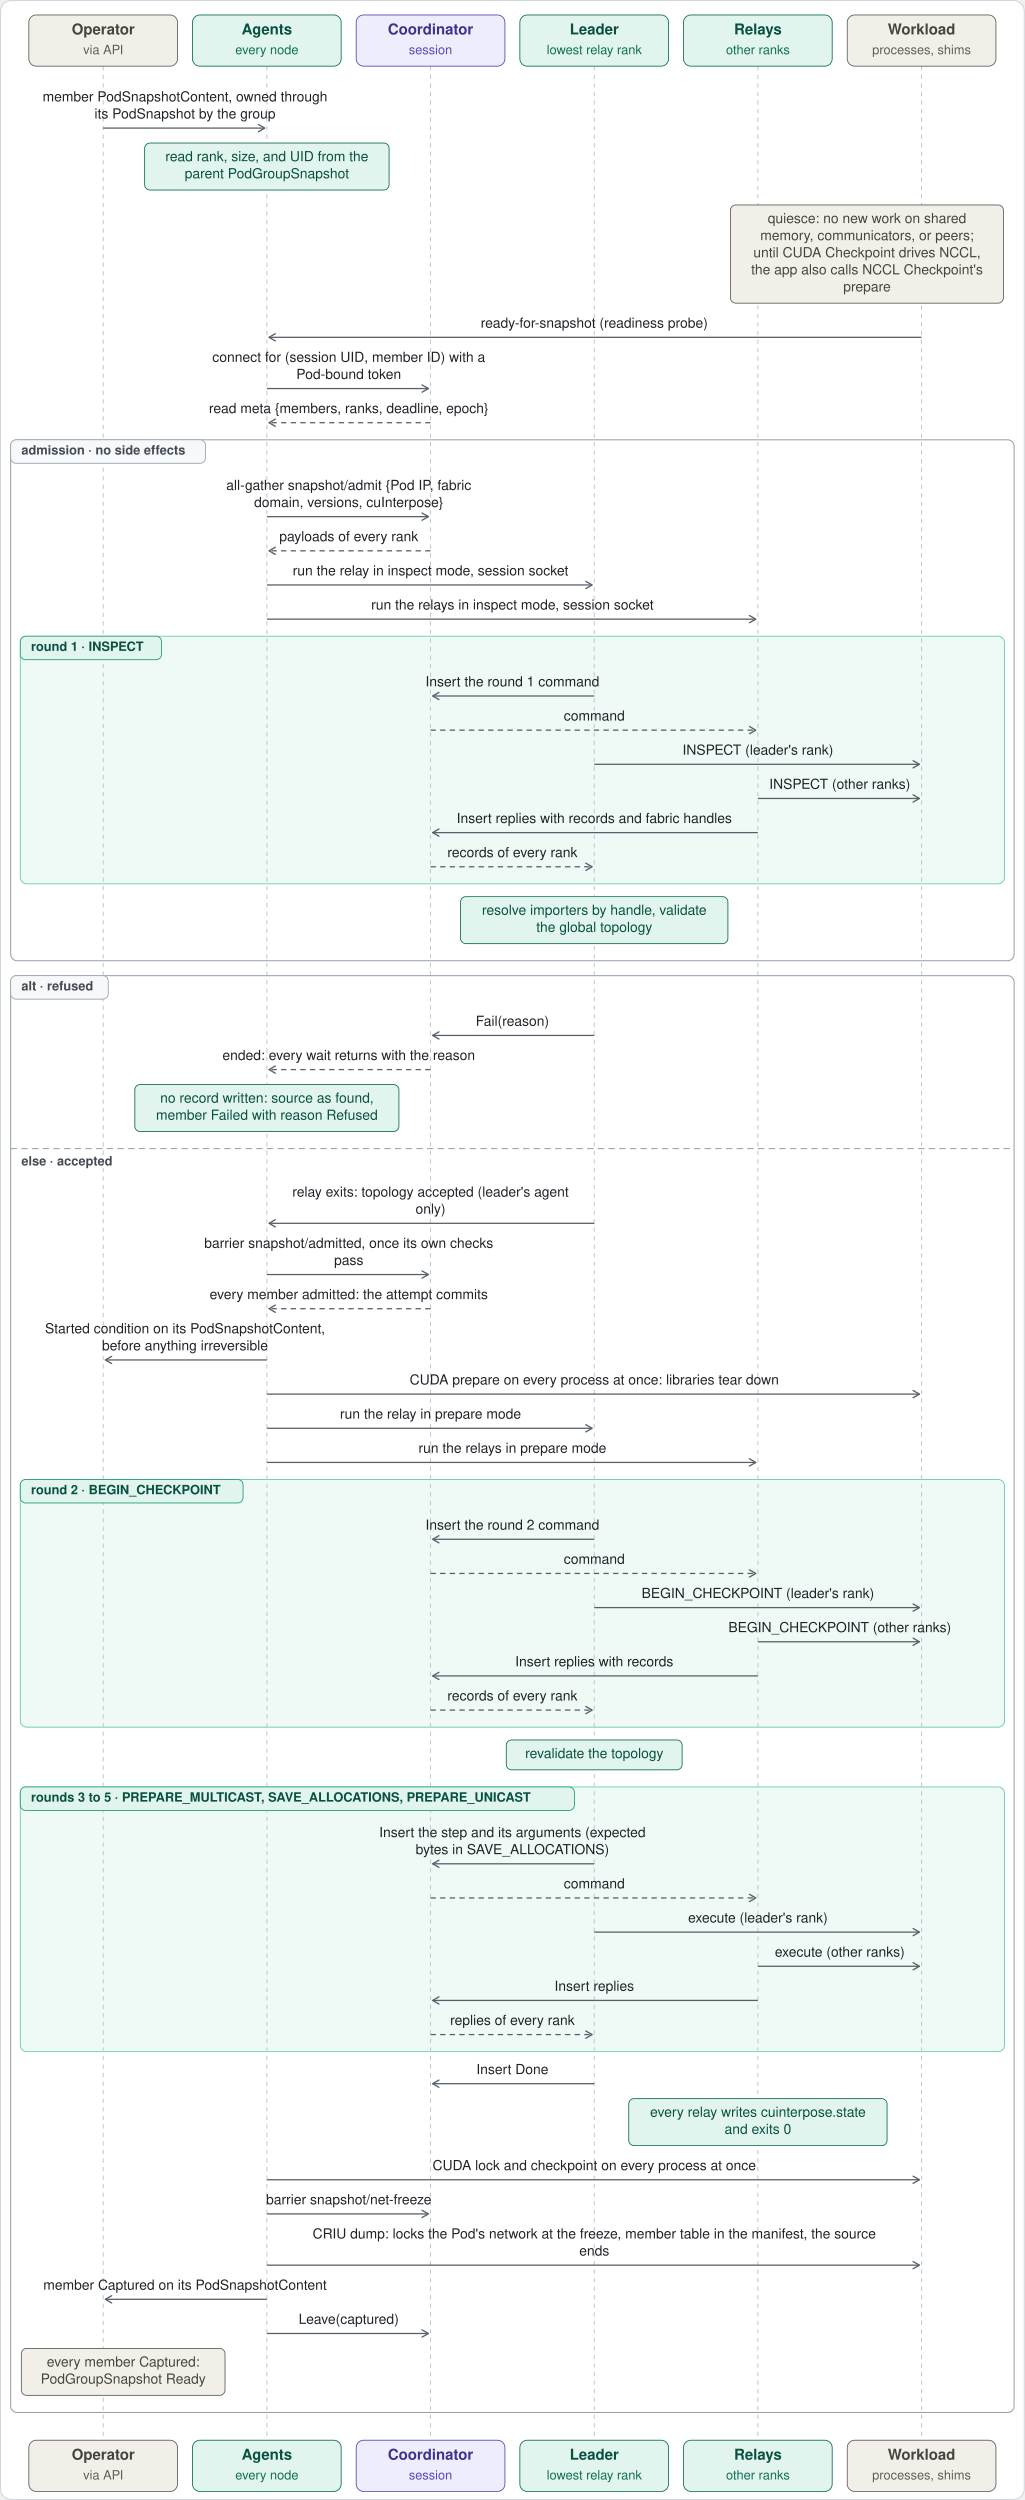
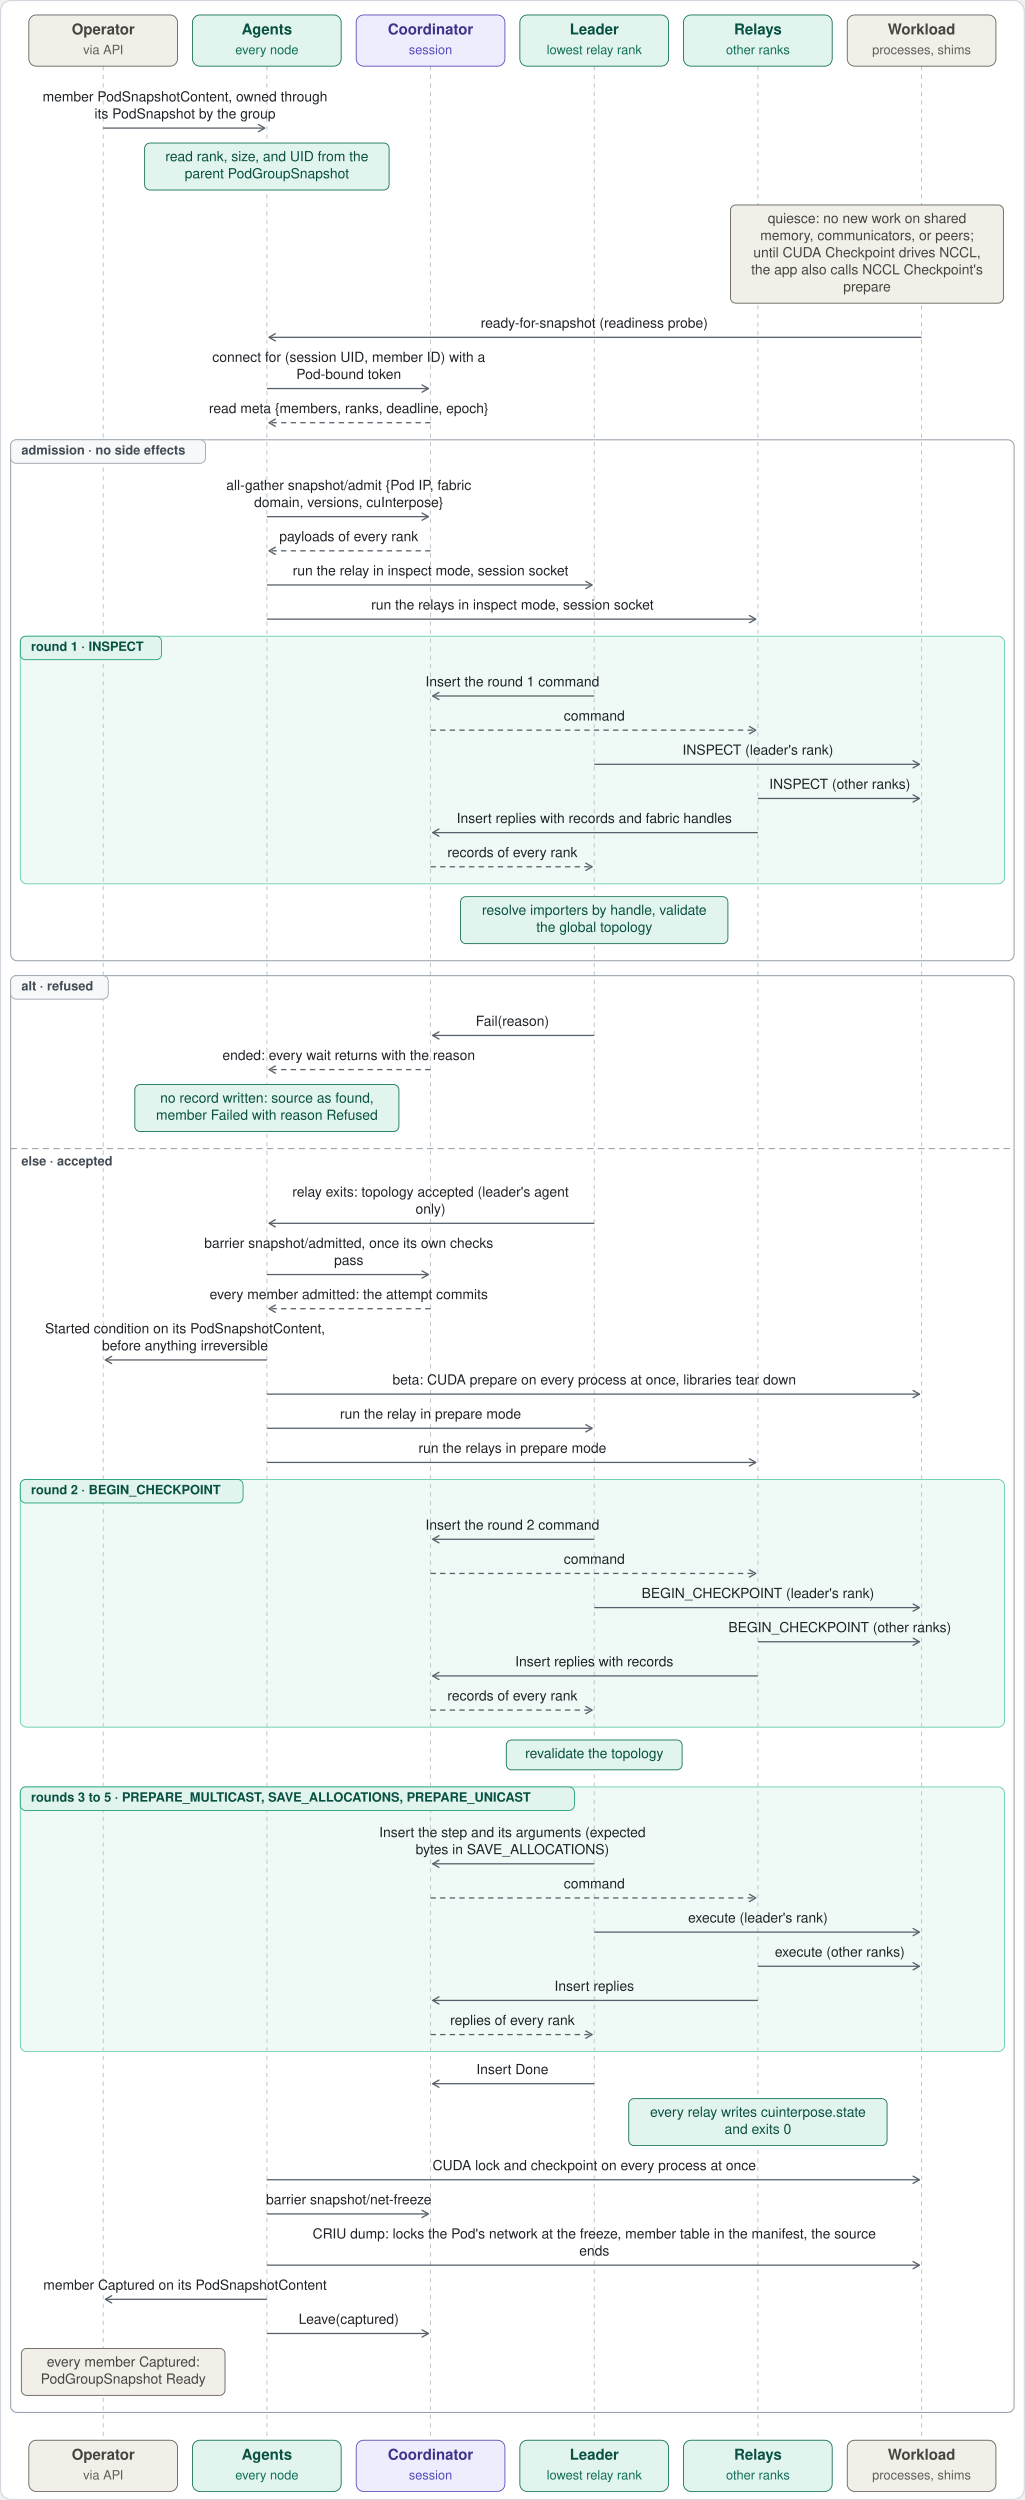
<svg xmlns="http://www.w3.org/2000/svg" width="960" height="2342" viewBox="0 0 960 2342" role="img" aria-labelledby="title desc">
  <style>
text{font-family:Helvetica,Arial,"Liberation Sans",sans-serif}
.bg{fill:#ffffff;stroke:#d0d7de}
.tx{fill:#1f2328}.tm{fill:#59636e}
.life{stroke:#c3c9d0}.arw{stroke:#57606a}.arwp{stroke:#7F77DD}
.ahp{stroke:#57606a;fill:none}.ahpp{stroke:#7F77DD;fill:none}
.frm{stroke:#9aa3ad;fill:none}.tag{fill:#f6f8fa;stroke:#9aa3ad}.tagt{fill:#424a53}
.note{fill:#f6f8fa;stroke:#c3c9d0}.notet{fill:#424a53}
.rnd{fill:#E1F5EE;fill-opacity:.55;stroke:#5DCAA5}.rndtag{fill:#E1F5EE;stroke:#1D9E75}.rndt{fill:#085041}
.cont{fill:none;stroke:#9aa3ad}.neutral{fill:#f6f8fa;stroke:#9aa3ad}
.k-p{fill:#EEEDFE;stroke:#534AB7}.k-p-t{fill:#3C3489}.k-p-s{fill:#534AB7}
.k-t{fill:#E1F5EE;stroke:#0F6E56}.k-t-t{fill:#085041}.k-t-s{fill:#0F6E56}
.k-g{fill:#F1EFE8;stroke:#5F5E5A}.k-g-t{fill:#444441}.k-g-s{fill:#5F5E5A}
.k-a{fill:#FAEEDA;stroke:#854F0B}.k-a-t{fill:#633806}.k-a-s{fill:#854F0B}
.k-r{fill:#FCEBEB;stroke:#A32D2D}.k-r-t{fill:#791F1F}.k-r-s{fill:#A32D2D}
.dot{fill:#1f2328}
@media (prefers-color-scheme: dark){
.bg{fill:#0d1117;stroke:#30363d}
.tx{fill:#e6edf3}.tm{fill:#9198a1}
.life{stroke:#3d444d}.arw{stroke:#9198a1}.ahp{stroke:#9198a1}
.frm{stroke:#57606a}.tag{fill:#151b23;stroke:#57606a}.tagt{fill:#d1d7e0}
.note{fill:#151b23;stroke:#3d444d}.notet{fill:#d1d7e0}
.rnd{fill:#085041;fill-opacity:.35;stroke:#1D9E75}.rndtag{fill:#085041;stroke:#5DCAA5}.rndt{fill:#E1F5EE}
.cont{stroke:#57606a}.neutral{fill:#151b23;stroke:#57606a}
.k-p{fill:#3C3489;stroke:#AFA9EC}.k-p-t{fill:#EEEDFE}.k-p-s{fill:#CECBF6}
.k-t{fill:#085041;stroke:#5DCAA5}.k-t-t{fill:#E1F5EE}.k-t-s{fill:#9FE1CB}
.k-g{fill:#444441;stroke:#B4B2A9}.k-g-t{fill:#F1EFE8}.k-g-s{fill:#D3D1C7}
.k-a{fill:#633806;stroke:#EF9F27}.k-a-t{fill:#FAEEDA}.k-a-s{fill:#FAC775}
.k-r{fill:#791F1F;stroke:#F09595}.k-r-t{fill:#FCEBEB}.k-r-s{fill:#F7C1C1}
.dot{fill:#e6edf3}
}
</style>
  <defs>
    <marker id="ah" viewBox="0 0 10 10" refX="8.5" refY="5" markerWidth="7" markerHeight="7" orient="auto-start-reverse">
      <path class="ahp" d="M1.5 1L8.5 5L1.5 9" stroke-width="1.5" stroke-linecap="round" stroke-linejoin="round" />
    </marker>
    <marker id="ahP" viewBox="0 0 10 10" refX="8.5" refY="5" markerWidth="7" markerHeight="7" orient="auto-start-reverse">
      <path class="ahpp" d="M1.5 1L8.5 5L1.5 9" stroke-width="1.5" stroke-linecap="round" stroke-linejoin="round" />
    </marker>
  </defs>
  <rect class="bg" x="0.5" y="0.5" width="959" height="2341" rx="10" />
  <rect class="rnd" x="19" y="596.0" width="922" height="232.0" rx="6" stroke-width="0.8" />
  <rect class="rnd" x="19" y="1386.0" width="922" height="232.0" rx="6" stroke-width="0.8" />
  <rect class="rnd" x="19" y="1674.0" width="922" height="248.0" rx="6" stroke-width="0.8" />
  <line class="life" x1="96.7" y1="62.0" x2="96.7" y2="2282.0" stroke-width="1" stroke-dasharray="4 4" />
  <line class="life" x1="250.0" y1="62.0" x2="250.0" y2="2282.0" stroke-width="1" stroke-dasharray="4 4" />
  <line class="life" x1="403.3" y1="62.0" x2="403.3" y2="2282.0" stroke-width="1" stroke-dasharray="4 4" />
  <line class="life" x1="556.7" y1="62.0" x2="556.7" y2="2282.0" stroke-width="1" stroke-dasharray="4 4" />
  <line class="life" x1="710.0" y1="62.0" x2="710.0" y2="2282.0" stroke-width="1" stroke-dasharray="4 4" />
  <line class="life" x1="863.3" y1="62.0" x2="863.3" y2="2282.0" stroke-width="1" stroke-dasharray="4 4" />
  <rect class="rndtag" x="19" y="596.0" width="132.3" height="22" rx="5" stroke-width="0.8" />
  <text x="29.0" y="607.0" class="rndt" font-size="12" font-weight="700" text-anchor="start" dominant-baseline="central">round 1 · INSPECT</text>
  <rect class="frm" x="10" y="412.0" width="940" height="488.0" rx="6" stroke-width="1" />
  <rect class="tag" x="10" y="412.0" width="182.5" height="22" rx="5" stroke-width="0.8" />
  <text x="20.0" y="423.0" class="tagt" font-size="12" font-weight="700" text-anchor="start" dominant-baseline="central">admission · no side effects</text>
  <rect class="rndtag" x="19" y="1386.0" width="208.7" height="22" rx="5" stroke-width="0.8" />
  <text x="29.0" y="1397.0" class="rndt" font-size="12" font-weight="700" text-anchor="start" dominant-baseline="central">round 2 · BEGIN_CHECKPOINT</text>
  <rect class="rndtag" x="19" y="1674.0" width="519.1" height="22" rx="5" stroke-width="0.8" />
  <text x="29.0" y="1685.0" class="rndt" font-size="12" font-weight="700" text-anchor="start" dominant-baseline="central">rounds 3 to 5 · PREPARE_MULTICAST, SAVE_ALLOCATIONS, PREPARE_UNICAST</text>
  <rect class="frm" x="10" y="914.0" width="940" height="1346.0" rx="6" stroke-width="1" />
  <rect class="tag" x="10" y="914.0" width="91.4" height="22" rx="5" stroke-width="0.8" />
  <text x="20.0" y="925.0" class="tagt" font-size="12" font-weight="700" text-anchor="start" dominant-baseline="central">alt · refused</text>
  <line class="frm" x1="10.0" y1="1076.0" x2="950.0" y2="1076.0" stroke-width="1" stroke-dasharray="6 4" />
  <text x="20.0" y="1089.0" class="tagt" font-size="12" font-weight="700" text-anchor="start" dominant-baseline="central">else · accepted</text>
  <text x="173.3" y="92.0" class="tx" font-size="13" font-weight="400" text-anchor="middle" dominant-baseline="central">member PodSnapshotContent, owned through</text>
  <text x="173.3" y="108.0" class="tx" font-size="13" font-weight="400" text-anchor="middle" dominant-baseline="central">its PodSnapshot by the group</text>
  <line class="arw" x1="96.7" y1="120.0" x2="248.0" y2="120.0" stroke-width="1.2" marker-end="url(#ah)" />
  <rect class="k-t" x="135.5" y="134.0" width="229.0" height="44" rx="5" stroke-width="0.8" />
  <text x="250.0" y="148.0" class="k-t-t" font-size="13" font-weight="400" text-anchor="middle" dominant-baseline="central">read rank, size, and UID from the</text>
  <text x="250.0" y="164.0" class="k-t-t" font-size="13" font-weight="400" text-anchor="middle" dominant-baseline="central">parent PodGroupSnapshot</text>
  <rect class="k-g" x="684.3" y="192.0" width="255.7" height="92" rx="5" stroke-width="0.8" />
  <text x="812.2" y="206.0" class="k-g-t" font-size="13" font-weight="400" text-anchor="middle" dominant-baseline="central">quiesce: no new work on shared</text>
  <text x="812.2" y="222.0" class="k-g-t" font-size="13" font-weight="400" text-anchor="middle" dominant-baseline="central">memory, communicators, or peers;</text>
  <text x="812.2" y="238.0" class="k-g-t" font-size="13" font-weight="400" text-anchor="middle" dominant-baseline="central">until CUDA Checkpoint drives NCCL,</text>
  <text x="812.2" y="254.0" class="k-g-t" font-size="13" font-weight="400" text-anchor="middle" dominant-baseline="central">the app also calls NCCL Checkpoint's</text>
  <text x="812.2" y="270.0" class="k-g-t" font-size="13" font-weight="400" text-anchor="middle" dominant-baseline="central">prepare</text>
  <text x="556.7" y="304.0" class="tx" font-size="13" font-weight="400" text-anchor="middle" dominant-baseline="central">ready-for-snapshot (readiness probe)</text>
  <line class="arw" x1="863.3" y1="316.0" x2="252.0" y2="316.0" stroke-width="1.2" marker-end="url(#ah)" />
  <text x="326.7" y="336.0" class="tx" font-size="13" font-weight="400" text-anchor="middle" dominant-baseline="central">connect for (session UID, member ID) with a</text>
  <text x="326.7" y="352.0" class="tx" font-size="13" font-weight="400" text-anchor="middle" dominant-baseline="central">Pod-bound token</text>
  <line class="arw" x1="250.0" y1="364.0" x2="401.3" y2="364.0" stroke-width="1.2" marker-end="url(#ah)" />
  <text x="326.7" y="384.0" class="tx" font-size="13" font-weight="400" text-anchor="middle" dominant-baseline="central">read meta {members, ranks, deadline, epoch}</text>
  <line class="arw" x1="403.3" y1="396.0" x2="252.0" y2="396.0" stroke-width="1.2" stroke-dasharray="5 4" marker-end="url(#ah)" />
  <text x="326.7" y="456.0" class="tx" font-size="13" font-weight="400" text-anchor="middle" dominant-baseline="central">all-gather snapshot/admit {Pod IP, fabric</text>
  <text x="326.7" y="472.0" class="tx" font-size="13" font-weight="400" text-anchor="middle" dominant-baseline="central">domain, versions, cuInterpose}</text>
  <line class="arw" x1="250.0" y1="484.0" x2="401.3" y2="484.0" stroke-width="1.2" marker-end="url(#ah)" />
  <text x="326.7" y="504.0" class="tx" font-size="13" font-weight="400" text-anchor="middle" dominant-baseline="central">payloads of every rank</text>
  <line class="arw" x1="403.3" y1="516.0" x2="252.0" y2="516.0" stroke-width="1.2" stroke-dasharray="5 4" marker-end="url(#ah)" />
  <text x="403.3" y="536.0" class="tx" font-size="13" font-weight="400" text-anchor="middle" dominant-baseline="central">run the relay in inspect mode, session socket</text>
  <line class="arw" x1="250.0" y1="548.0" x2="554.7" y2="548.0" stroke-width="1.2" marker-end="url(#ah)" />
  <text x="480.0" y="568.0" class="tx" font-size="13" font-weight="400" text-anchor="middle" dominant-baseline="central">run the relays in inspect mode, session socket</text>
  <line class="arw" x1="250.0" y1="580.0" x2="708.0" y2="580.0" stroke-width="1.2" marker-end="url(#ah)" />
  <text x="480.0" y="640.0" class="tx" font-size="13" font-weight="400" text-anchor="middle" dominant-baseline="central">Insert the round 1 command</text>
  <line class="arw" x1="556.7" y1="652.0" x2="405.3" y2="652.0" stroke-width="1.2" marker-end="url(#ah)" />
  <text x="556.7" y="672.0" class="tx" font-size="13" font-weight="400" text-anchor="middle" dominant-baseline="central">command</text>
  <line class="arw" x1="403.3" y1="684.0" x2="708.0" y2="684.0" stroke-width="1.2" stroke-dasharray="5 4" marker-end="url(#ah)" />
  <text x="710.0" y="704.0" class="tx" font-size="13" font-weight="400" text-anchor="middle" dominant-baseline="central">INSPECT (leader's rank)</text>
  <line class="arw" x1="556.7" y1="716.0" x2="861.3" y2="716.0" stroke-width="1.2" marker-end="url(#ah)" />
  <text x="786.7" y="736.0" class="tx" font-size="13" font-weight="400" text-anchor="middle" dominant-baseline="central">INSPECT (other ranks)</text>
  <line class="arw" x1="710.0" y1="748.0" x2="861.3" y2="748.0" stroke-width="1.2" marker-end="url(#ah)" />
  <text x="556.7" y="768.0" class="tx" font-size="13" font-weight="400" text-anchor="middle" dominant-baseline="central">Insert replies with records and fabric handles</text>
  <line class="arw" x1="710.0" y1="780.0" x2="405.3" y2="780.0" stroke-width="1.2" marker-end="url(#ah)" />
  <text x="480.0" y="800.0" class="tx" font-size="13" font-weight="400" text-anchor="middle" dominant-baseline="central">records of every rank</text>
  <line class="arw" x1="403.3" y1="812.0" x2="554.7" y2="812.0" stroke-width="1.2" stroke-dasharray="5 4" marker-end="url(#ah)" />
  <rect class="k-t" x="431.4" y="840.0" width="250.5" height="44" rx="5" stroke-width="0.8" />
  <text x="556.7" y="854.0" class="k-t-t" font-size="13" font-weight="400" text-anchor="middle" dominant-baseline="central">resolve importers by handle, validate</text>
  <text x="556.7" y="870.0" class="k-t-t" font-size="13" font-weight="400" text-anchor="middle" dominant-baseline="central">the global topology</text>
  <text x="480.0" y="958.0" class="tx" font-size="13" font-weight="400" text-anchor="middle" dominant-baseline="central">Fail(reason)</text>
  <line class="arw" x1="556.7" y1="970.0" x2="405.3" y2="970.0" stroke-width="1.2" marker-end="url(#ah)" />
  <text x="326.7" y="990.0" class="tx" font-size="13" font-weight="400" text-anchor="middle" dominant-baseline="central">ended: every wait returns with the reason</text>
  <line class="arw" x1="403.3" y1="1002.0" x2="252.0" y2="1002.0" stroke-width="1.2" stroke-dasharray="5 4" marker-end="url(#ah)" />
  <rect class="k-t" x="126.3" y="1016.0" width="247.4" height="44" rx="5" stroke-width="0.8" />
  <text x="250.0" y="1030.0" class="k-t-t" font-size="13" font-weight="400" text-anchor="middle" dominant-baseline="central">no record written: source as found,</text>
  <text x="250.0" y="1046.0" class="k-t-t" font-size="13" font-weight="400" text-anchor="middle" dominant-baseline="central">member Failed with reason Refused</text>
  <text x="403.3" y="1118.0" class="tx" font-size="13" font-weight="400" text-anchor="middle" dominant-baseline="central">relay exits: topology accepted (leader's agent</text>
  <text x="403.3" y="1134.0" class="tx" font-size="13" font-weight="400" text-anchor="middle" dominant-baseline="central">only)</text>
  <line class="arw" x1="556.7" y1="1146.0" x2="252.0" y2="1146.0" stroke-width="1.2" marker-end="url(#ah)" />
  <text x="326.7" y="1166.0" class="tx" font-size="13" font-weight="400" text-anchor="middle" dominant-baseline="central">barrier snapshot/admitted, once its own checks</text>
  <text x="326.7" y="1182.0" class="tx" font-size="13" font-weight="400" text-anchor="middle" dominant-baseline="central">pass</text>
  <line class="arw" x1="250.0" y1="1194.0" x2="401.3" y2="1194.0" stroke-width="1.2" marker-end="url(#ah)" />
  <text x="326.7" y="1214.0" class="tx" font-size="13" font-weight="400" text-anchor="middle" dominant-baseline="central">every member admitted: the attempt commits</text>
  <line class="arw" x1="403.3" y1="1226.0" x2="252.0" y2="1226.0" stroke-width="1.2" stroke-dasharray="5 4" marker-end="url(#ah)" />
  <text x="173.3" y="1246.0" class="tx" font-size="13" font-weight="400" text-anchor="middle" dominant-baseline="central">Started condition on its PodSnapshotContent,</text>
  <text x="173.3" y="1262.0" class="tx" font-size="13" font-weight="400" text-anchor="middle" dominant-baseline="central">before anything irreversible</text>
  <line class="arw" x1="250.0" y1="1274.0" x2="98.7" y2="1274.0" stroke-width="1.2" marker-end="url(#ah)" />
-   <text x="556.7" y="1294.0" class="tx" font-size="13" font-weight="400" text-anchor="middle" dominant-baseline="central">CUDA prepare on every process at once: libraries tear down</text>
+   <text x="556.7" y="1294.0" class="tx" font-size="13" font-weight="400" text-anchor="middle" dominant-baseline="central">beta: CUDA prepare on every process at once, libraries tear down</text>
  <line class="arw" x1="250.0" y1="1306.0" x2="861.3" y2="1306.0" stroke-width="1.2" marker-end="url(#ah)" />
  <text x="403.3" y="1326.0" class="tx" font-size="13" font-weight="400" text-anchor="middle" dominant-baseline="central">run the relay in prepare mode</text>
  <line class="arw" x1="250.0" y1="1338.0" x2="554.7" y2="1338.0" stroke-width="1.2" marker-end="url(#ah)" />
  <text x="480.0" y="1358.0" class="tx" font-size="13" font-weight="400" text-anchor="middle" dominant-baseline="central">run the relays in prepare mode</text>
  <line class="arw" x1="250.0" y1="1370.0" x2="708.0" y2="1370.0" stroke-width="1.2" marker-end="url(#ah)" />
  <text x="480.0" y="1430.0" class="tx" font-size="13" font-weight="400" text-anchor="middle" dominant-baseline="central">Insert the round 2 command</text>
  <line class="arw" x1="556.7" y1="1442.0" x2="405.3" y2="1442.0" stroke-width="1.2" marker-end="url(#ah)" />
  <text x="556.7" y="1462.0" class="tx" font-size="13" font-weight="400" text-anchor="middle" dominant-baseline="central">command</text>
  <line class="arw" x1="403.3" y1="1474.0" x2="708.0" y2="1474.0" stroke-width="1.2" stroke-dasharray="5 4" marker-end="url(#ah)" />
  <text x="710.0" y="1494.0" class="tx" font-size="13" font-weight="400" text-anchor="middle" dominant-baseline="central">BEGIN_CHECKPOINT (leader's rank)</text>
  <line class="arw" x1="556.7" y1="1506.0" x2="861.3" y2="1506.0" stroke-width="1.2" marker-end="url(#ah)" />
  <text x="786.7" y="1526.0" class="tx" font-size="13" font-weight="400" text-anchor="middle" dominant-baseline="central">BEGIN_CHECKPOINT (other ranks)</text>
  <line class="arw" x1="710.0" y1="1538.0" x2="861.3" y2="1538.0" stroke-width="1.2" marker-end="url(#ah)" />
  <text x="556.7" y="1558.0" class="tx" font-size="13" font-weight="400" text-anchor="middle" dominant-baseline="central">Insert replies with records</text>
  <line class="arw" x1="710.0" y1="1570.0" x2="405.3" y2="1570.0" stroke-width="1.2" marker-end="url(#ah)" />
  <text x="480.0" y="1590.0" class="tx" font-size="13" font-weight="400" text-anchor="middle" dominant-baseline="central">records of every rank</text>
  <line class="arw" x1="403.3" y1="1602.0" x2="554.7" y2="1602.0" stroke-width="1.2" stroke-dasharray="5 4" marker-end="url(#ah)" />
  <rect class="k-t" x="474.3" y="1630.0" width="164.7" height="28" rx="5" stroke-width="0.8" />
  <text x="556.7" y="1644.0" class="k-t-t" font-size="13" font-weight="400" text-anchor="middle" dominant-baseline="central">revalidate the topology</text>
  <text x="480.0" y="1718.0" class="tx" font-size="13" font-weight="400" text-anchor="middle" dominant-baseline="central">Insert the step and its arguments (expected</text>
  <text x="480.0" y="1734.0" class="tx" font-size="13" font-weight="400" text-anchor="middle" dominant-baseline="central">bytes in SAVE_ALLOCATIONS)</text>
  <line class="arw" x1="556.7" y1="1746.0" x2="405.3" y2="1746.0" stroke-width="1.2" marker-end="url(#ah)" />
  <text x="556.7" y="1766.0" class="tx" font-size="13" font-weight="400" text-anchor="middle" dominant-baseline="central">command</text>
  <line class="arw" x1="403.3" y1="1778.0" x2="708.0" y2="1778.0" stroke-width="1.2" stroke-dasharray="5 4" marker-end="url(#ah)" />
  <text x="710.0" y="1798.0" class="tx" font-size="13" font-weight="400" text-anchor="middle" dominant-baseline="central">execute (leader's rank)</text>
  <line class="arw" x1="556.7" y1="1810.0" x2="861.3" y2="1810.0" stroke-width="1.2" marker-end="url(#ah)" />
  <text x="786.7" y="1830.0" class="tx" font-size="13" font-weight="400" text-anchor="middle" dominant-baseline="central">execute (other ranks)</text>
  <line class="arw" x1="710.0" y1="1842.0" x2="861.3" y2="1842.0" stroke-width="1.2" marker-end="url(#ah)" />
  <text x="556.7" y="1862.0" class="tx" font-size="13" font-weight="400" text-anchor="middle" dominant-baseline="central">Insert replies</text>
  <line class="arw" x1="710.0" y1="1874.0" x2="405.3" y2="1874.0" stroke-width="1.2" marker-end="url(#ah)" />
  <text x="480.0" y="1894.0" class="tx" font-size="13" font-weight="400" text-anchor="middle" dominant-baseline="central">replies of every rank</text>
  <line class="arw" x1="403.3" y1="1906.0" x2="554.7" y2="1906.0" stroke-width="1.2" stroke-dasharray="5 4" marker-end="url(#ah)" />
  <text x="480.0" y="1940.0" class="tx" font-size="13" font-weight="400" text-anchor="middle" dominant-baseline="central">Insert Done</text>
  <line class="arw" x1="556.7" y1="1952.0" x2="405.3" y2="1952.0" stroke-width="1.2" marker-end="url(#ah)" />
  <rect class="k-t" x="589.0" y="1966.0" width="242.0" height="44" rx="5" stroke-width="0.8" />
  <text x="710.0" y="1980.0" class="k-t-t" font-size="13" font-weight="400" text-anchor="middle" dominant-baseline="central">every relay writes cuinterpose.state</text>
  <text x="710.0" y="1996.0" class="k-t-t" font-size="13" font-weight="400" text-anchor="middle" dominant-baseline="central">and exits 0</text>
  <text x="556.7" y="2030.0" class="tx" font-size="13" font-weight="400" text-anchor="middle" dominant-baseline="central">CUDA lock and checkpoint on every process at once</text>
  <line class="arw" x1="250.0" y1="2042.0" x2="861.3" y2="2042.0" stroke-width="1.2" marker-end="url(#ah)" />
  <text x="326.7" y="2062.0" class="tx" font-size="13" font-weight="400" text-anchor="middle" dominant-baseline="central">barrier snapshot/net-freeze</text>
  <line class="arw" x1="250.0" y1="2074.0" x2="401.3" y2="2074.0" stroke-width="1.2" marker-end="url(#ah)" />
  <text x="556.7" y="2094.0" class="tx" font-size="13" font-weight="400" text-anchor="middle" dominant-baseline="central">CRIU dump: locks the Pod's network at the freeze, member table in the manifest, the source</text>
  <text x="556.7" y="2110.0" class="tx" font-size="13" font-weight="400" text-anchor="middle" dominant-baseline="central">ends</text>
  <line class="arw" x1="250.0" y1="2122.0" x2="861.3" y2="2122.0" stroke-width="1.2" marker-end="url(#ah)" />
  <text x="173.3" y="2142.0" class="tx" font-size="13" font-weight="400" text-anchor="middle" dominant-baseline="central">member Captured on its PodSnapshotContent</text>
  <line class="arw" x1="250.0" y1="2154.0" x2="98.7" y2="2154.0" stroke-width="1.2" marker-end="url(#ah)" />
  <text x="326.7" y="2174.0" class="tx" font-size="13" font-weight="400" text-anchor="middle" dominant-baseline="central">Leave(captured)</text>
  <line class="arw" x1="250.0" y1="2186.0" x2="401.3" y2="2186.0" stroke-width="1.2" marker-end="url(#ah)" />
  <rect class="k-g" x="20.0" y="2200.0" width="190.8" height="44" rx="5" stroke-width="0.8" />
  <text x="115.4" y="2214.0" class="k-g-t" font-size="13" font-weight="400" text-anchor="middle" dominant-baseline="central">every member Captured:</text>
  <text x="115.4" y="2230.0" class="k-g-t" font-size="13" font-weight="400" text-anchor="middle" dominant-baseline="central">PodGroupSnapshot Ready</text>
  <rect class="k-g" x="27.0" y="14.0" width="139.3" height="48.0" rx="7" stroke-width="0.8" />
  <text x="96.7" y="29.0" class="k-g-t" font-size="14" font-weight="700" text-anchor="middle" dominant-baseline="central">Operator</text>
  <text x="96.7" y="48.0" class="k-g-s" font-size="12" font-weight="400" text-anchor="middle" dominant-baseline="central">via API</text>
  <rect class="k-g" x="27.0" y="2286.0" width="139.3" height="48.0" rx="7" stroke-width="0.8" />
  <text x="96.7" y="2301.0" class="k-g-t" font-size="14" font-weight="700" text-anchor="middle" dominant-baseline="central">Operator</text>
  <text x="96.7" y="2320.0" class="k-g-s" font-size="12" font-weight="400" text-anchor="middle" dominant-baseline="central">via API</text>
  <rect class="k-t" x="180.3" y="14.0" width="139.3" height="48.0" rx="7" stroke-width="0.8" />
  <text x="250.0" y="29.0" class="k-t-t" font-size="14" font-weight="700" text-anchor="middle" dominant-baseline="central">Agents</text>
  <text x="250.0" y="48.0" class="k-t-s" font-size="12" font-weight="400" text-anchor="middle" dominant-baseline="central">every node</text>
  <rect class="k-t" x="180.3" y="2286.0" width="139.3" height="48.0" rx="7" stroke-width="0.8" />
  <text x="250.0" y="2301.0" class="k-t-t" font-size="14" font-weight="700" text-anchor="middle" dominant-baseline="central">Agents</text>
  <text x="250.0" y="2320.0" class="k-t-s" font-size="12" font-weight="400" text-anchor="middle" dominant-baseline="central">every node</text>
  <rect class="k-p" x="333.7" y="14.0" width="139.3" height="48.0" rx="7" stroke-width="0.8" />
  <text x="403.3" y="29.0" class="k-p-t" font-size="14" font-weight="700" text-anchor="middle" dominant-baseline="central">Coordinator</text>
  <text x="403.3" y="48.0" class="k-p-s" font-size="12" font-weight="400" text-anchor="middle" dominant-baseline="central">session</text>
  <rect class="k-p" x="333.7" y="2286.0" width="139.3" height="48.0" rx="7" stroke-width="0.8" />
  <text x="403.3" y="2301.0" class="k-p-t" font-size="14" font-weight="700" text-anchor="middle" dominant-baseline="central">Coordinator</text>
  <text x="403.3" y="2320.0" class="k-p-s" font-size="12" font-weight="400" text-anchor="middle" dominant-baseline="central">session</text>
  <rect class="k-t" x="487.0" y="14.0" width="139.3" height="48.0" rx="7" stroke-width="0.8" />
  <text x="556.7" y="29.0" class="k-t-t" font-size="14" font-weight="700" text-anchor="middle" dominant-baseline="central">Leader</text>
  <text x="556.7" y="48.0" class="k-t-s" font-size="12" font-weight="400" text-anchor="middle" dominant-baseline="central">lowest relay rank</text>
  <rect class="k-t" x="487.0" y="2286.0" width="139.3" height="48.0" rx="7" stroke-width="0.8" />
  <text x="556.7" y="2301.0" class="k-t-t" font-size="14" font-weight="700" text-anchor="middle" dominant-baseline="central">Leader</text>
  <text x="556.7" y="2320.0" class="k-t-s" font-size="12" font-weight="400" text-anchor="middle" dominant-baseline="central">lowest relay rank</text>
  <rect class="k-t" x="640.3" y="14.0" width="139.3" height="48.0" rx="7" stroke-width="0.8" />
  <text x="710.0" y="29.0" class="k-t-t" font-size="14" font-weight="700" text-anchor="middle" dominant-baseline="central">Relays</text>
  <text x="710.0" y="48.0" class="k-t-s" font-size="12" font-weight="400" text-anchor="middle" dominant-baseline="central">other ranks</text>
  <rect class="k-t" x="640.3" y="2286.0" width="139.3" height="48.0" rx="7" stroke-width="0.8" />
  <text x="710.0" y="2301.0" class="k-t-t" font-size="14" font-weight="700" text-anchor="middle" dominant-baseline="central">Relays</text>
  <text x="710.0" y="2320.0" class="k-t-s" font-size="12" font-weight="400" text-anchor="middle" dominant-baseline="central">other ranks</text>
  <rect class="k-g" x="793.7" y="14.0" width="139.3" height="48.0" rx="7" stroke-width="0.8" />
  <text x="863.3" y="29.0" class="k-g-t" font-size="14" font-weight="700" text-anchor="middle" dominant-baseline="central">Workload</text>
  <text x="863.3" y="48.0" class="k-g-s" font-size="12" font-weight="400" text-anchor="middle" dominant-baseline="central">processes, shims</text>
  <rect class="k-g" x="793.7" y="2286.0" width="139.3" height="48.0" rx="7" stroke-width="0.8" />
  <text x="863.3" y="2301.0" class="k-g-t" font-size="14" font-weight="700" text-anchor="middle" dominant-baseline="central">Workload</text>
  <text x="863.3" y="2320.0" class="k-g-s" font-size="12" font-weight="400" text-anchor="middle" dominant-baseline="central">processes, shims</text>
</svg>
